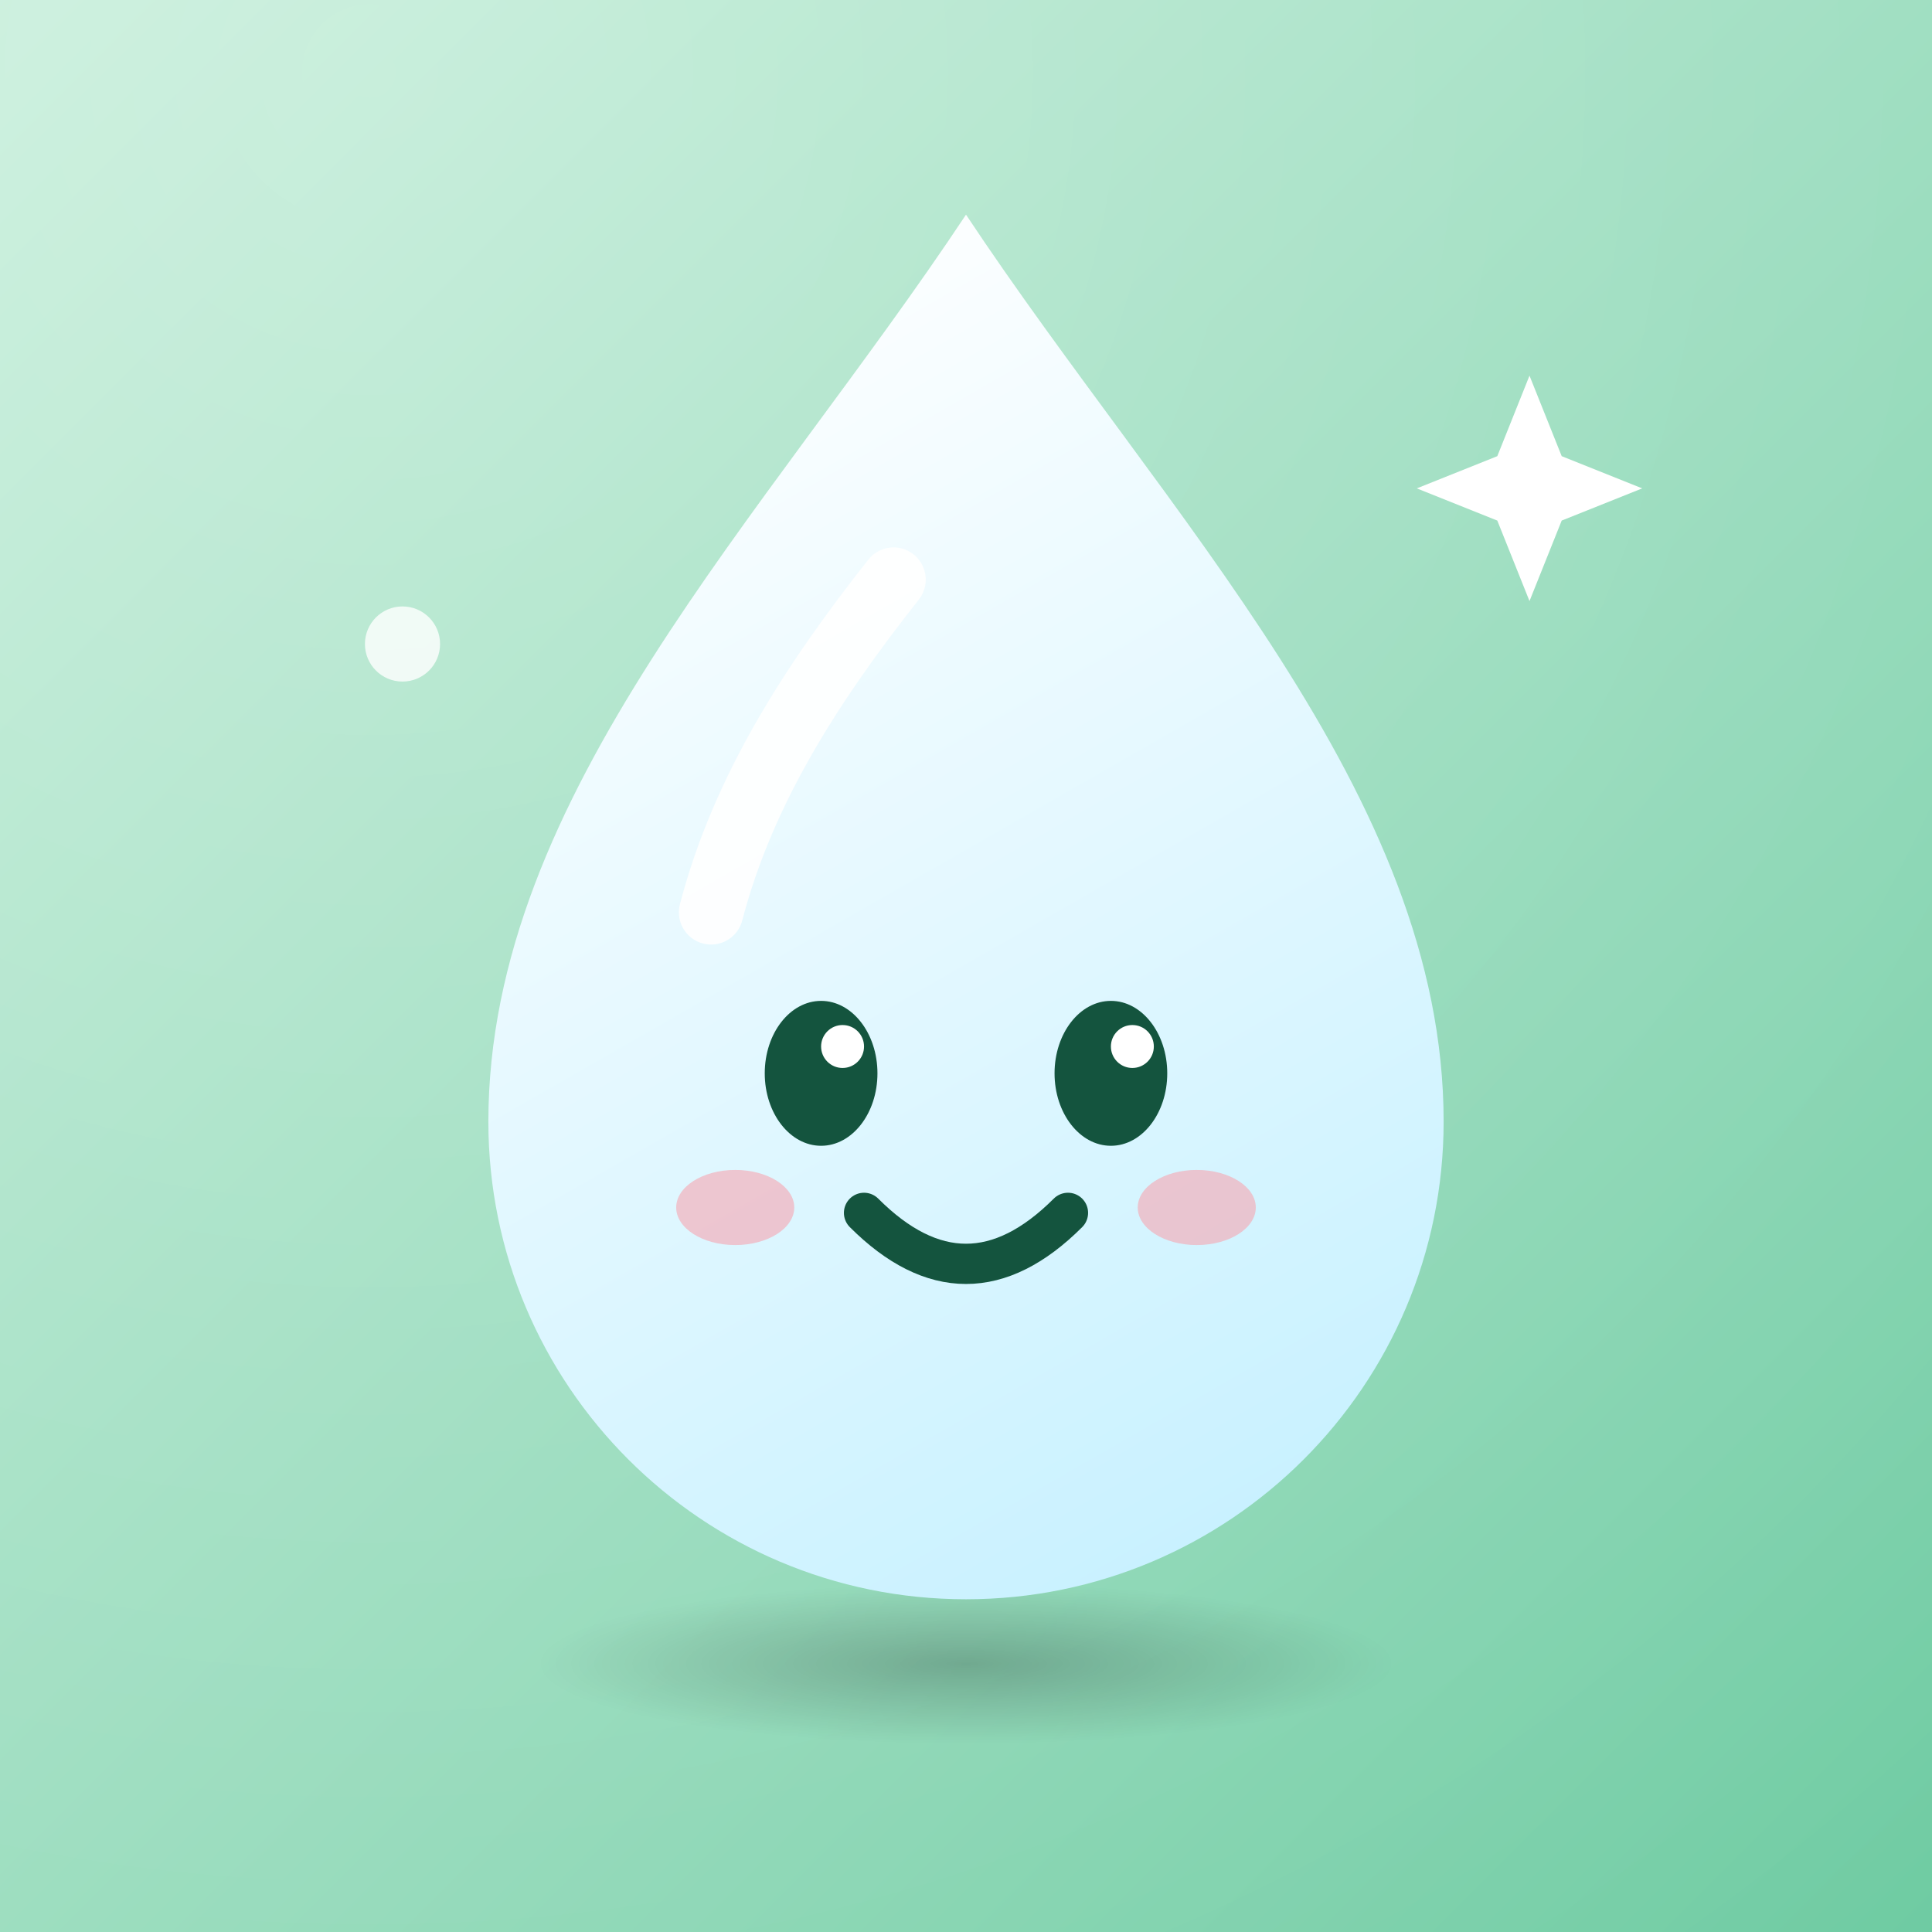
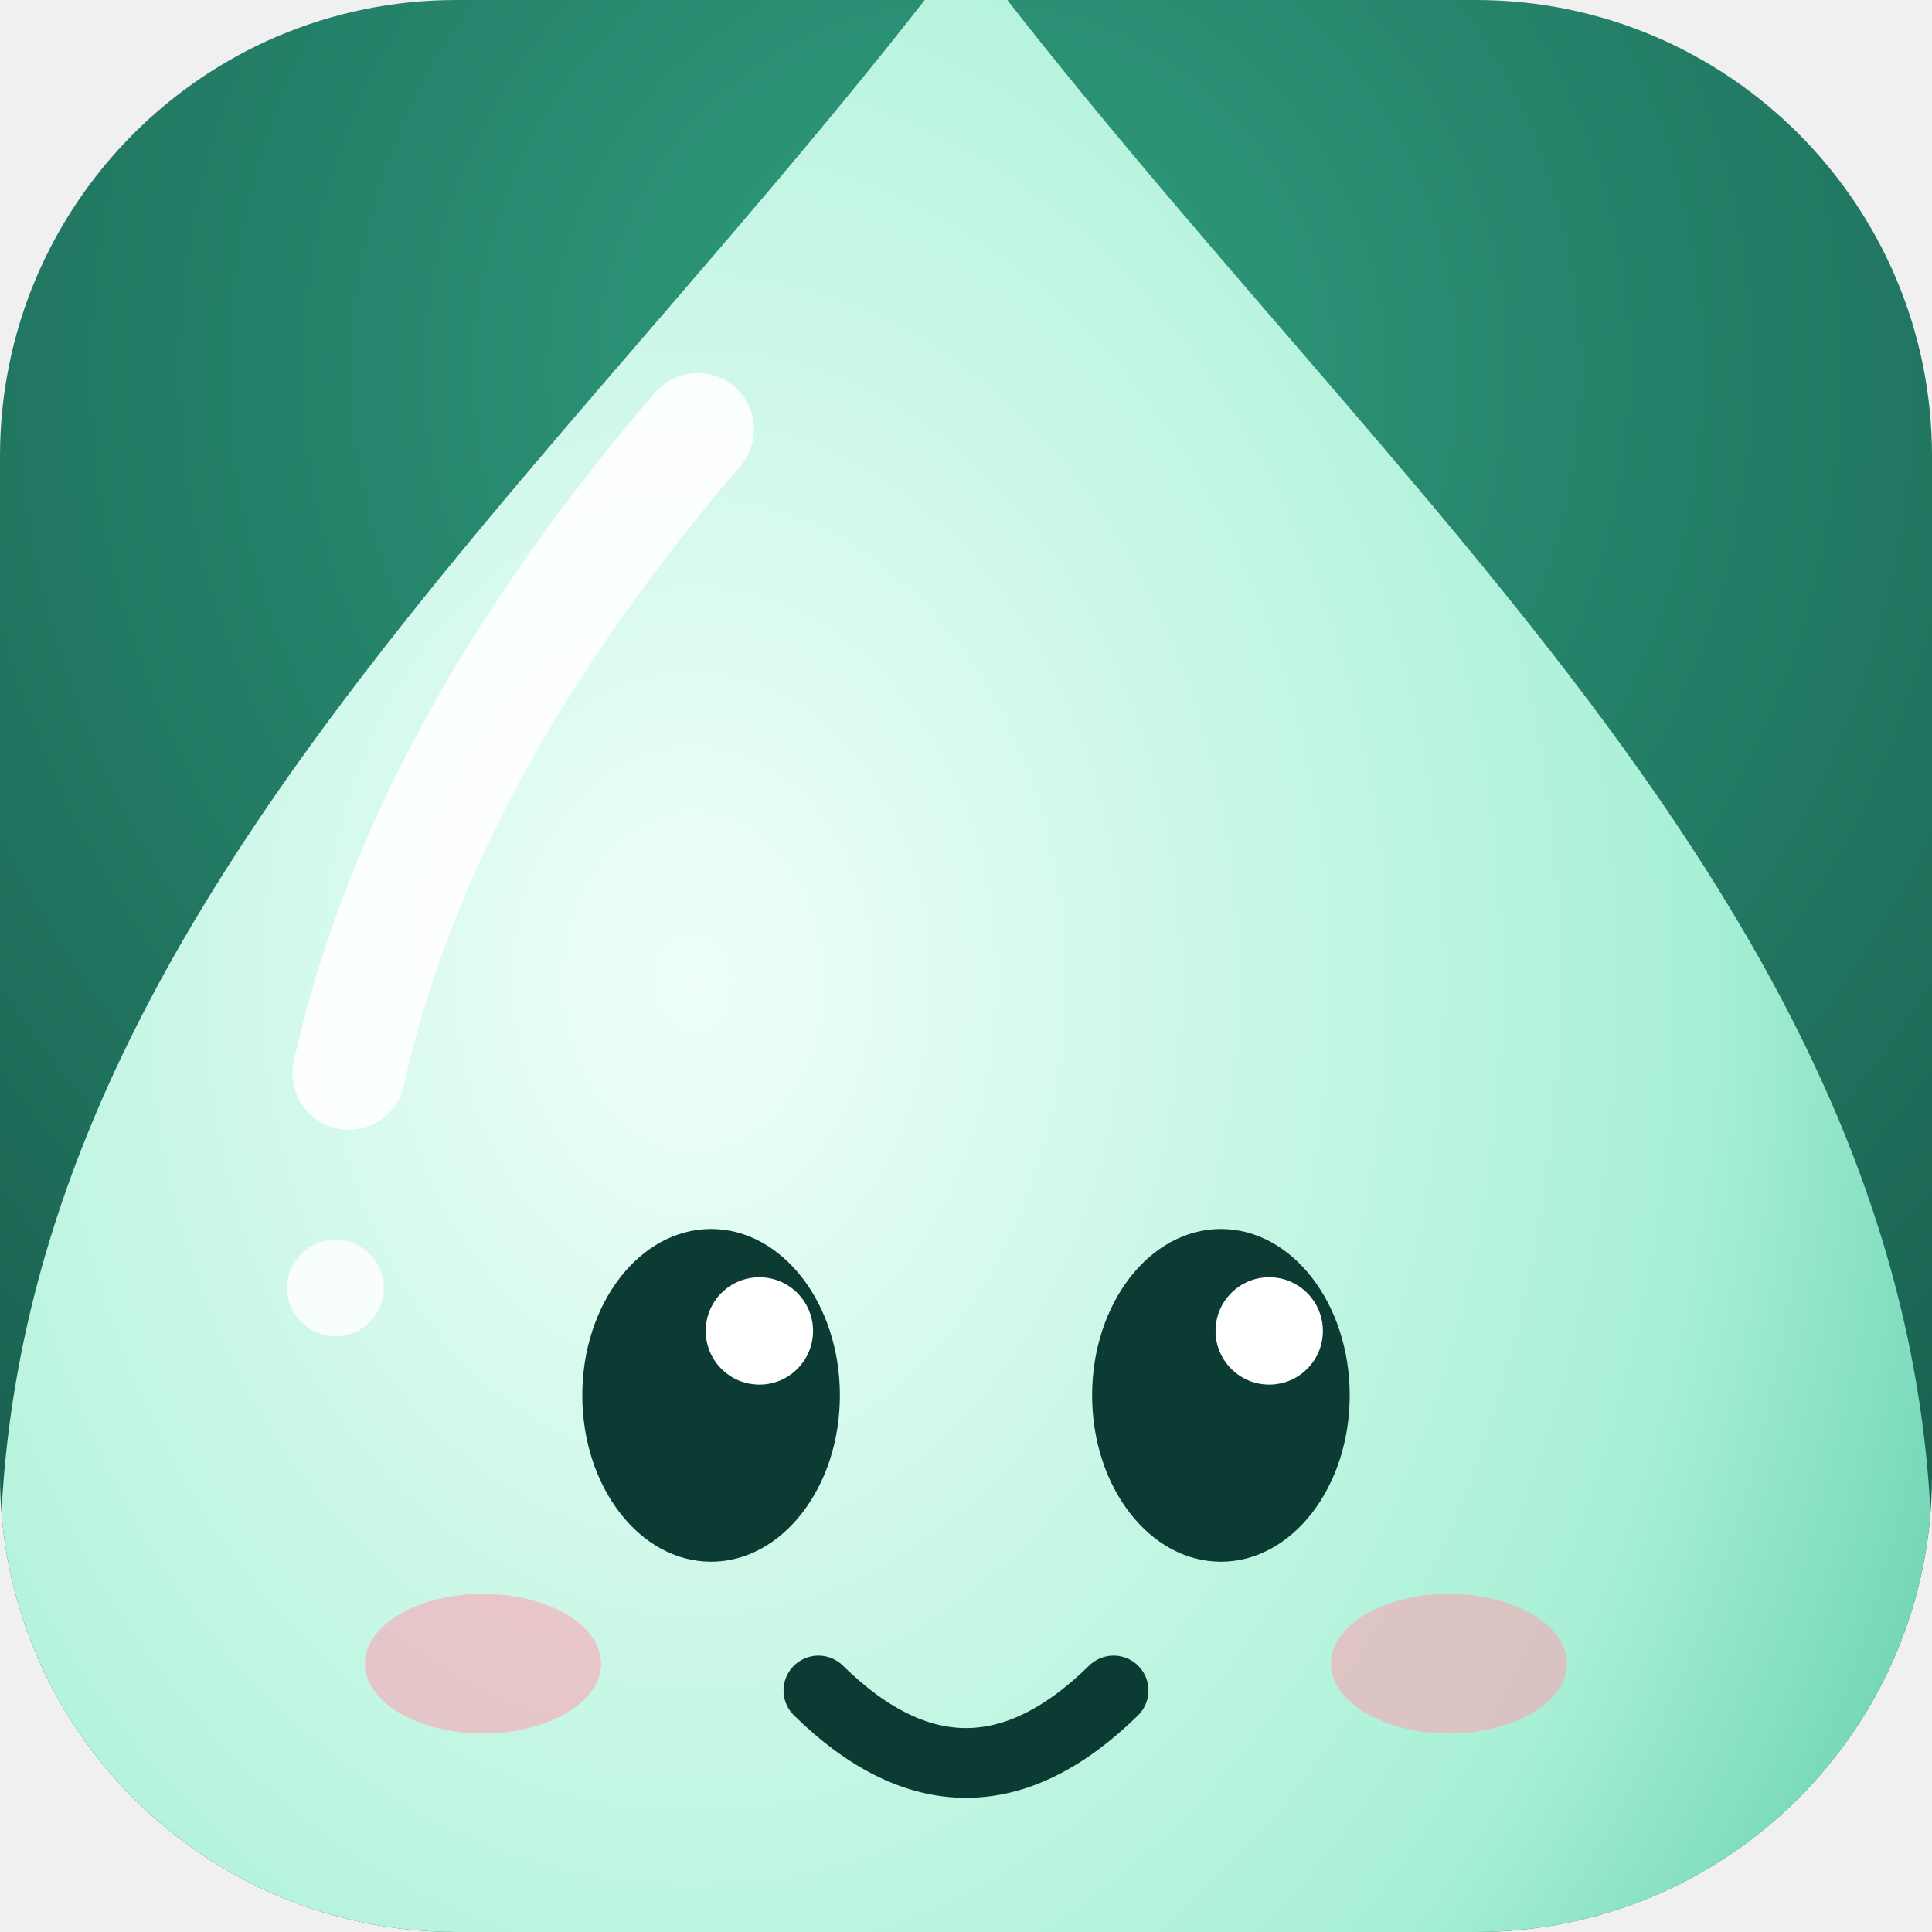
<svg xmlns="http://www.w3.org/2000/svg" viewBox="18 18 72 72">
-   <defs>
-     <linearGradient id="g" x1="0" y1="0" x2="1" y2="1">
-       <stop offset="0" stop-color="#d9f6e6" />
-       <stop offset="1" stop-color="#58c294" />
-     </linearGradient>
-     <radialGradient id="l" cx="0.3" cy="0.2" r="0.8">
-       <stop offset="0" stop-color="#ffffff" stop-opacity="0.22" />
-       <stop offset="1" stop-color="#ffffff" stop-opacity="0" />
+   <clipPath id="r">
+     <rect x="18" y="18" width="72" height="72" rx="17" />
+   </clipPath>
+   <g clip-path="url(#r)">
+     <radialGradient id="bg" cx="0.5" cy="0.3" r="0.8">
+       <stop offset="0" stop-color="#2f9e7f" />
+       <stop offset="1" stop-color="#0c3b33" />
    </radialGradient>
-   </defs>
-   <rect width="108" height="108" fill="url(#g)" />
-   <rect width="108" height="108" fill="url(#l)" />
-   <defs>
-     <linearGradient id="d2" x1="0.3" y1="0" x2="0.7" y2="1">
-       <stop offset="0" stop-color="#ffffff" />
-       <stop offset="1" stop-color="#c8f1ff" />
-     </linearGradient>
-     <radialGradient id="s2" cx="0.5" cy="0.5" r="0.5">
-       <stop offset="0" stop-color="#000" stop-opacity="0.22" />
-       <stop offset="1" stop-color="#000" stop-opacity="0" />
+     <rect x="0" y="0" width="108" height="108" fill="url(#bg)" />
+     <radialGradient id="dr" cx="0.36" cy="0.4" r="0.8">
+       <stop offset="0" stop-color="#f0fffa" />
+       <stop offset="0.65" stop-color="#a8f0d6" />
+       <stop offset="1" stop-color="#4cc3a0" />
    </radialGradient>
-   </defs>
-   <ellipse cx="54" cy="80" rx="16" ry="3" fill="url(#s2)" />
-   <path d="M54 26C61.5 37.3 71.8 47.6 71.8 59.8a17.8 17.8 0 0 1-35.6 0C36.2 47.6 46.5 37.3 54 26z" fill="url(#d2)" />
-   <path d="M44.5 52c1.2-4.6 3.8-8.6 6.8-12.4" stroke="#ffffff" stroke-width="2.4" stroke-linecap="round" fill="none" opacity="0.9" />
-   <ellipse cx="48.6" cy="58" rx="2.1" ry="2.7" fill="#14543e" />
-   <ellipse cx="59.4" cy="58" rx="2.1" ry="2.7" fill="#14543e" />
-   <circle cx="49.4" cy="57" r="0.8" fill="#fff" />
-   <circle cx="60.2" cy="57" r="0.8" fill="#fff" />
-   <ellipse cx="45.4" cy="63" rx="2.2" ry="1.4" fill="#f6a5b0" opacity="0.6" />
-   <ellipse cx="62.6" cy="63" rx="2.2" ry="1.4" fill="#f6a5b0" opacity="0.6" />
-   <path d="M50.2 63.2q3.8 3.8 7.6 0" stroke="#14543e" stroke-width="1.5" stroke-linecap="round" fill="none" />
-   <path d="M75 32l1.2 3 3 1.2-3 1.2-1.2 3-1.2-3-3-1.2 3-1.2z" fill="#ffffff" />
-   <circle cx="33" cy="42" r="1.4" fill="#ffffff" opacity="0.8" />
+     <path d="M54 16C69.5 36.5 90 52.5 90 76.5a36 36 0 0 1-72 0C18 52.5 38.5 36.5 54 16z" fill="url(#dr)" />
+     <path d="M31 58c2-9 7-17 13-24" stroke="#fff" stroke-width="4.2" stroke-linecap="round" fill="none" opacity="0.9" />
+     <circle cx="30.5" cy="66" r="1.8" fill="#fff" opacity="0.85" />
+     <ellipse cx="44.5" cy="70" rx="4.8" ry="6.2" fill="#0c3b33" />
+     <circle cx="46.3" cy="67.6" r="2" fill="#fff" />
+     <ellipse cx="63.5" cy="70" rx="4.8" ry="6.2" fill="#0c3b33" />
+     <circle cx="65.3" cy="67.6" r="2" fill="#fff" />
+     <path d="M48.5 81q5.5 5.4 11 0" stroke="#0c3b33" stroke-width="2.6" fill="none" stroke-linecap="round" />
+     <ellipse cx="36" cy="80" rx="4.4" ry="2.6" fill="#ff9fb0" opacity="0.55" />
+     <ellipse cx="72" cy="80" rx="4.4" ry="2.6" fill="#ff9fb0" opacity="0.55" />
+   </g>
</svg>
